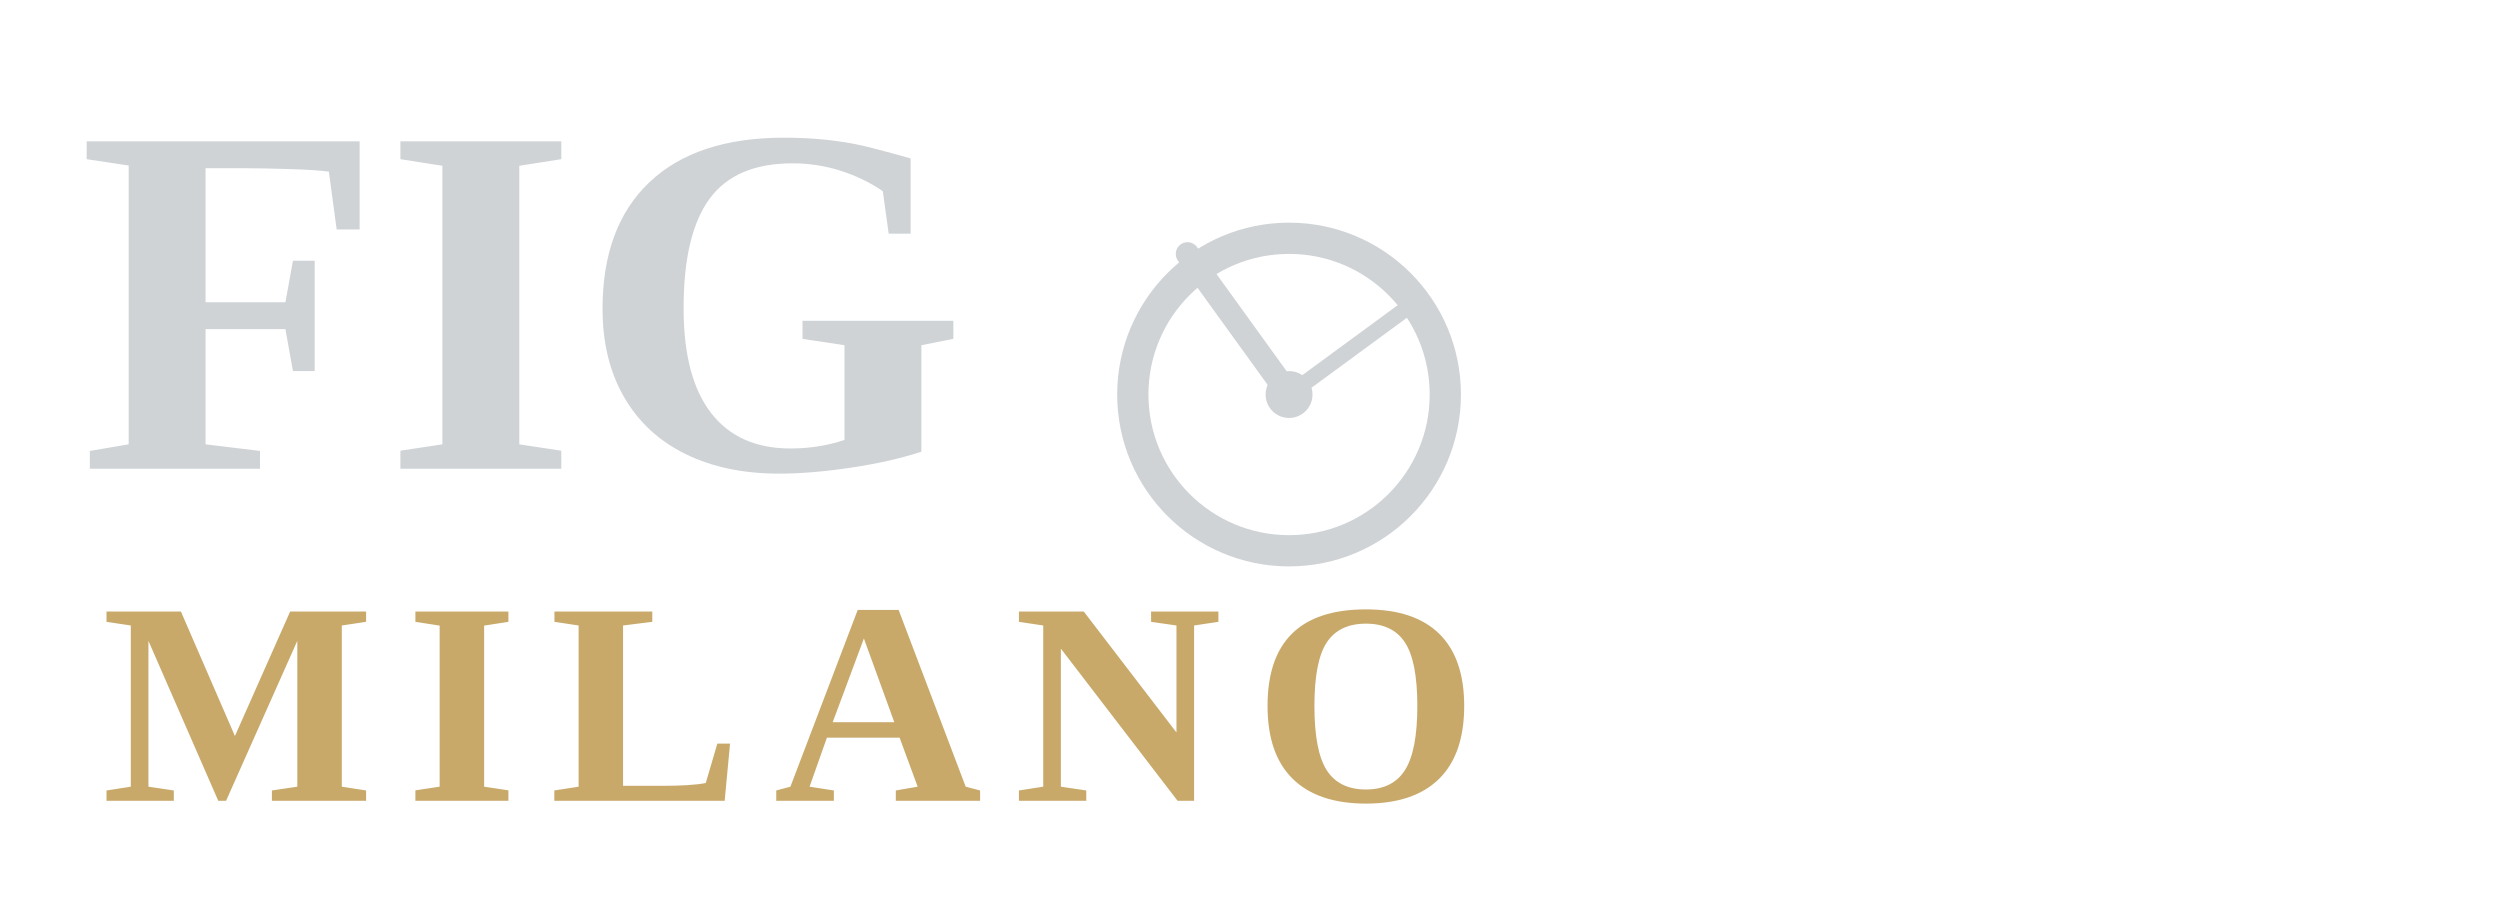
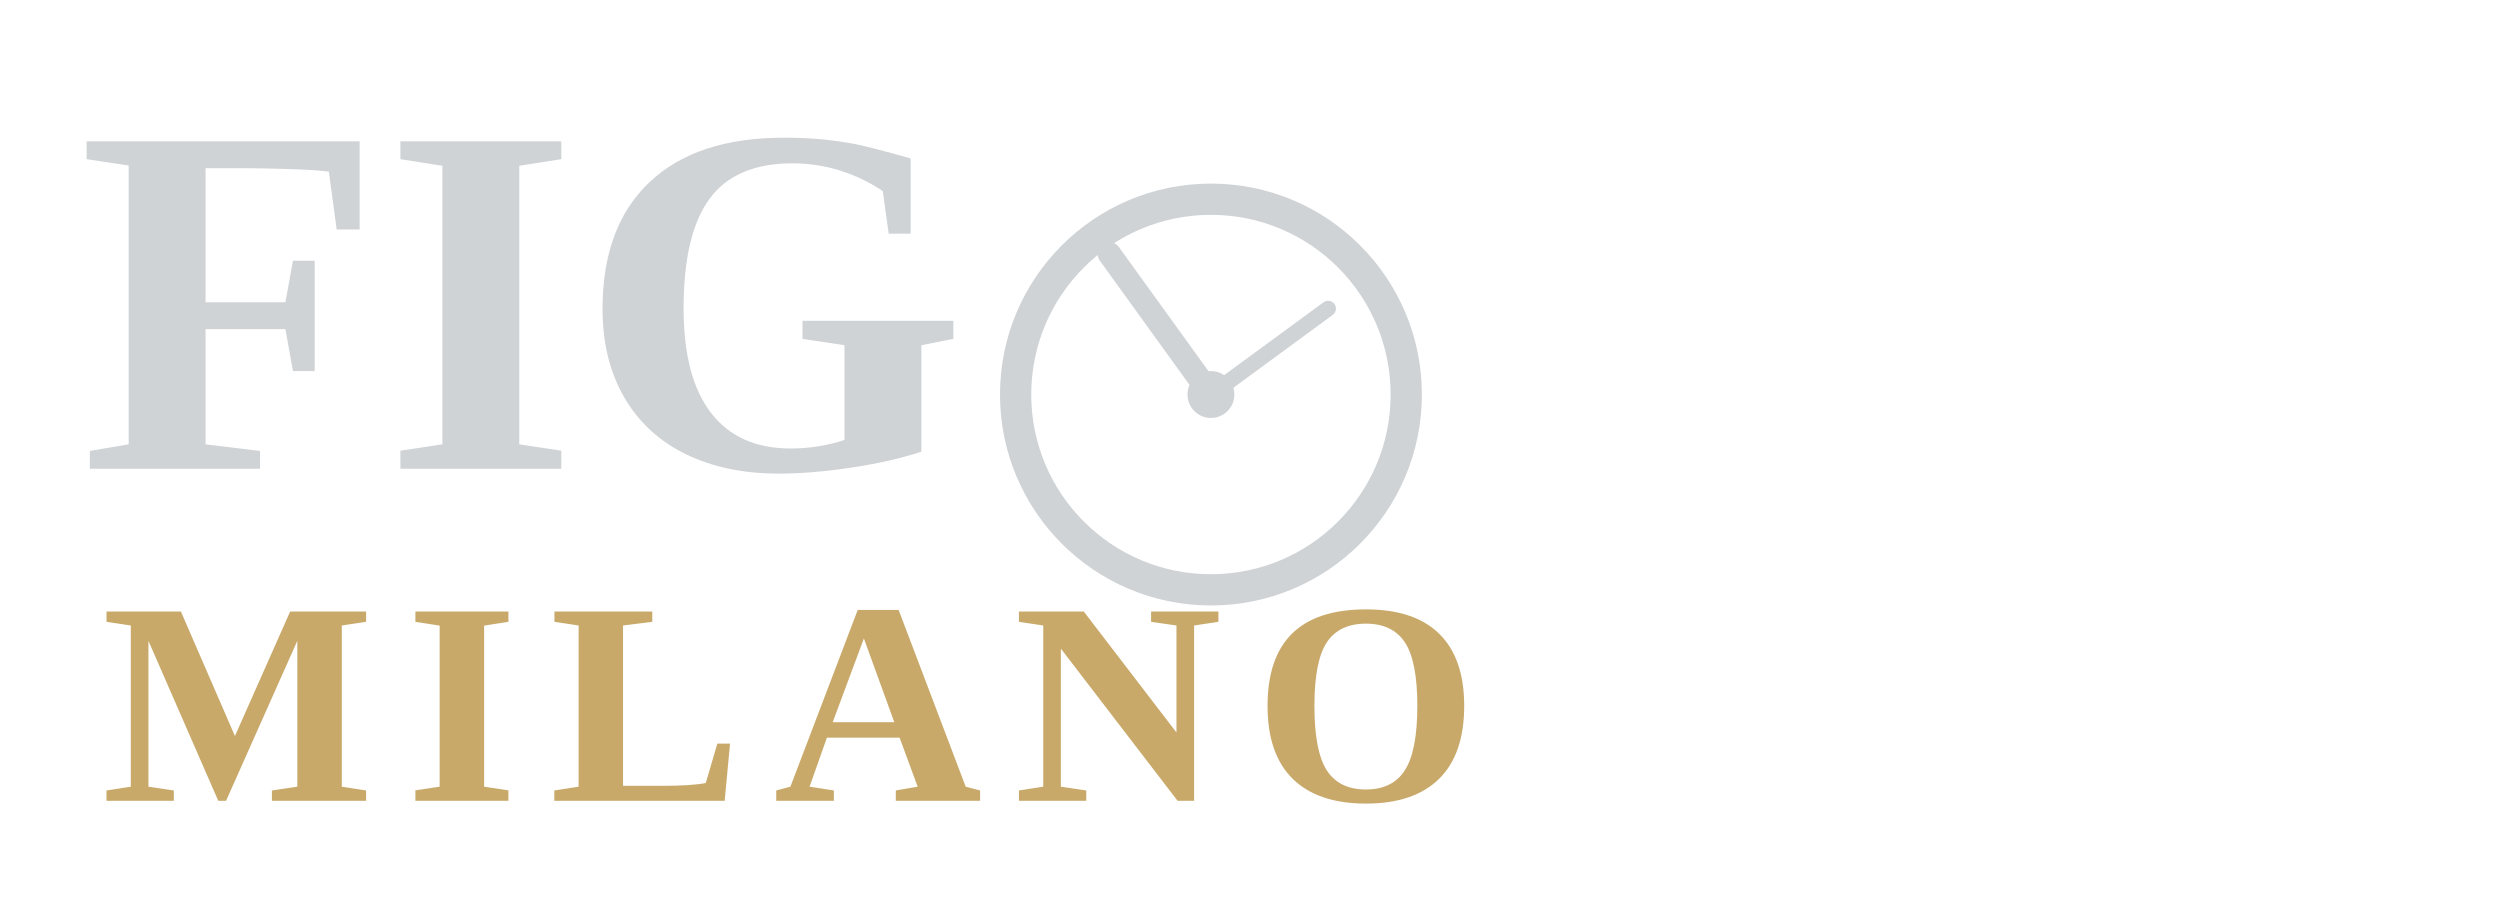
<svg xmlns="http://www.w3.org/2000/svg" width="640" height="230" viewBox="0 0 640 230">
  <defs>
    <style>
      .silver{fill:#cfd3d6}
      .gold{fill:#c8a96a}
      .txt{font-family:'Cinzel','Times New Roman',serif;font-weight:600}
    </style>
  </defs>
  <text x="20" y="120" font-size="128" class="txt silver">FIG</text>
-   <g transform="translate(240,5)">
-     <circle cx="90" cy="96" r="40" fill="none" stroke="#cfd3d6" stroke-width="8" />
+   <g transform="translate(220,5)">
+     <circle cx="90" cy="96" r="50" fill="none" stroke="#cfd3d6" stroke-width="8" />
    <line x1="90" y1="96" x2="64" y2="60" stroke="#cfd3d6" stroke-width="6" stroke-linecap="round" />
    <line x1="90" y1="96" x2="120" y2="74" stroke="#cfd3d6" stroke-width="4" stroke-linecap="round" />
    <circle cx="90" cy="96" r="6" fill="#cfd3d6" />
  </g>
  <text x="26" y="205" font-size="74" class="txt gold" letter-spacing="8">MILANO</text>
</svg>
